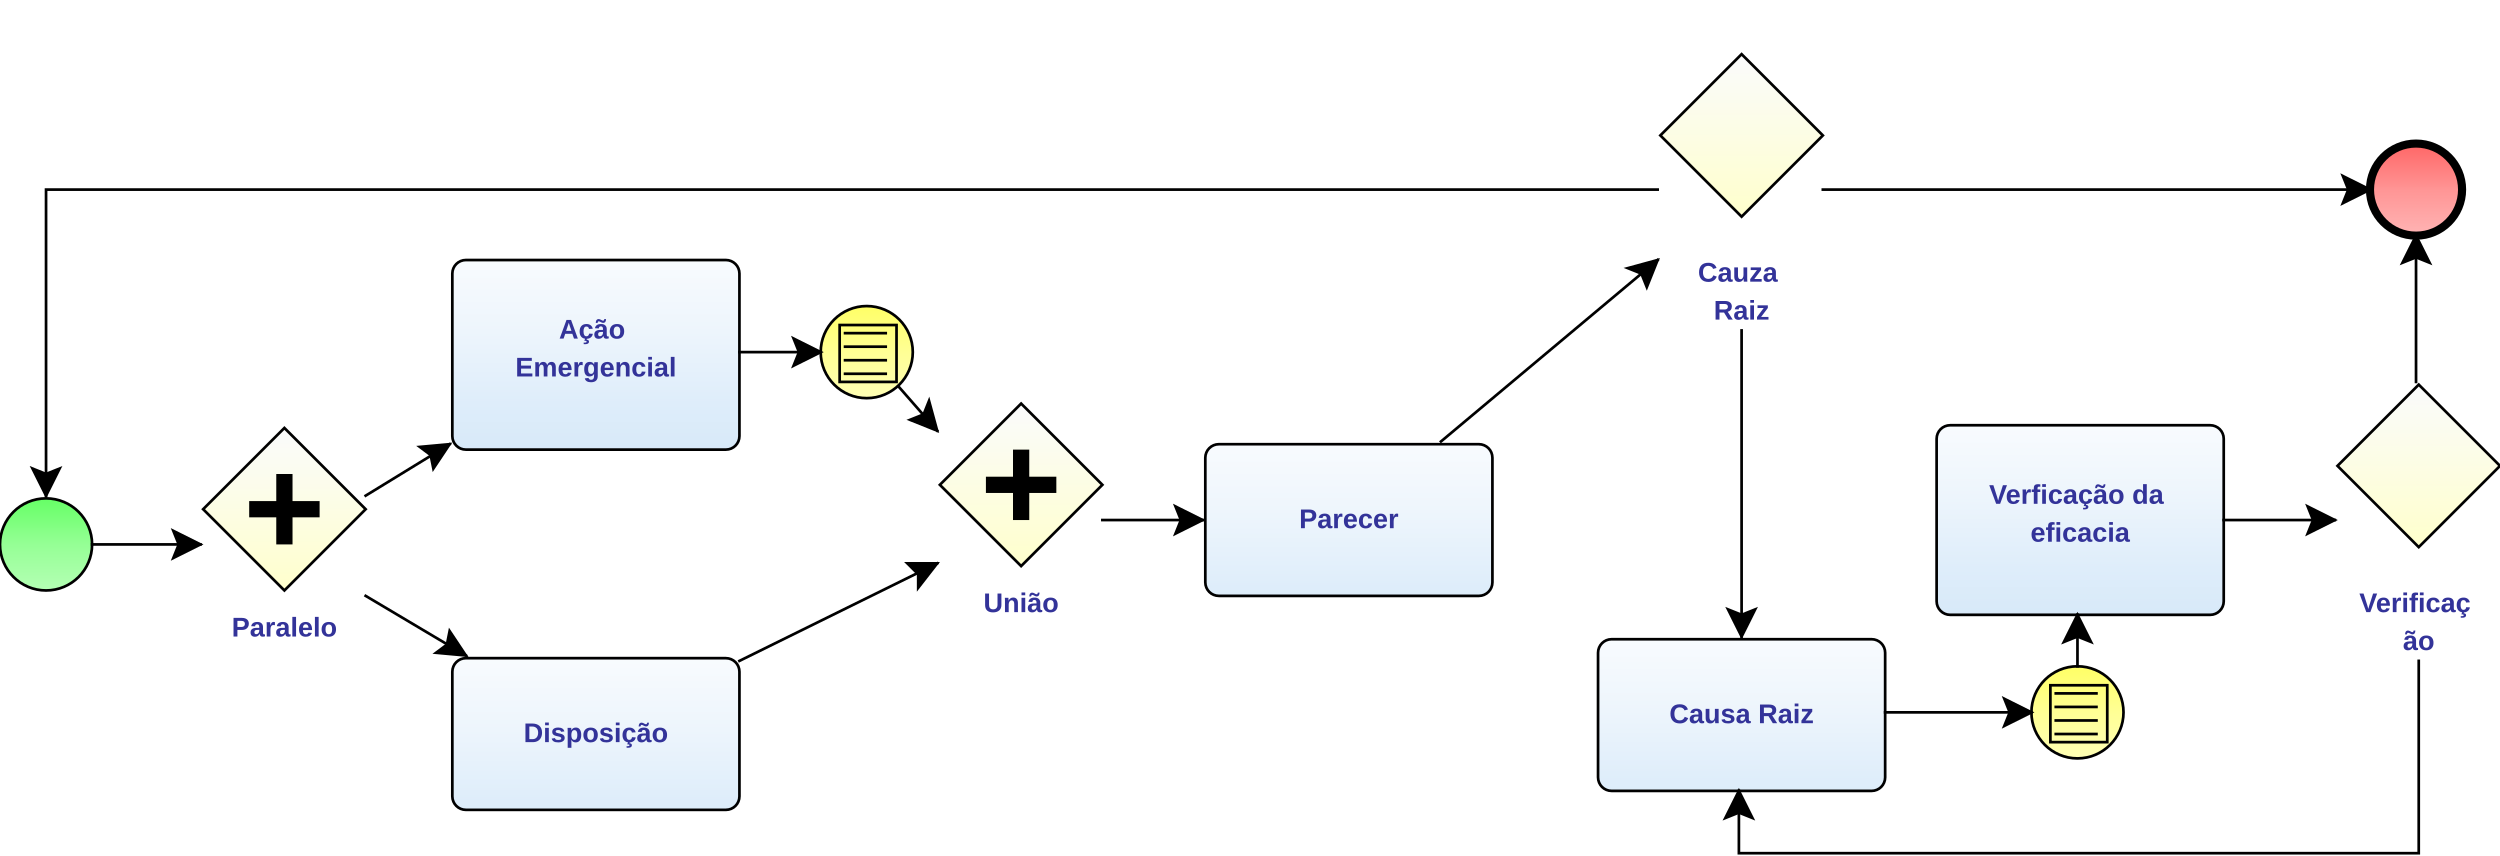
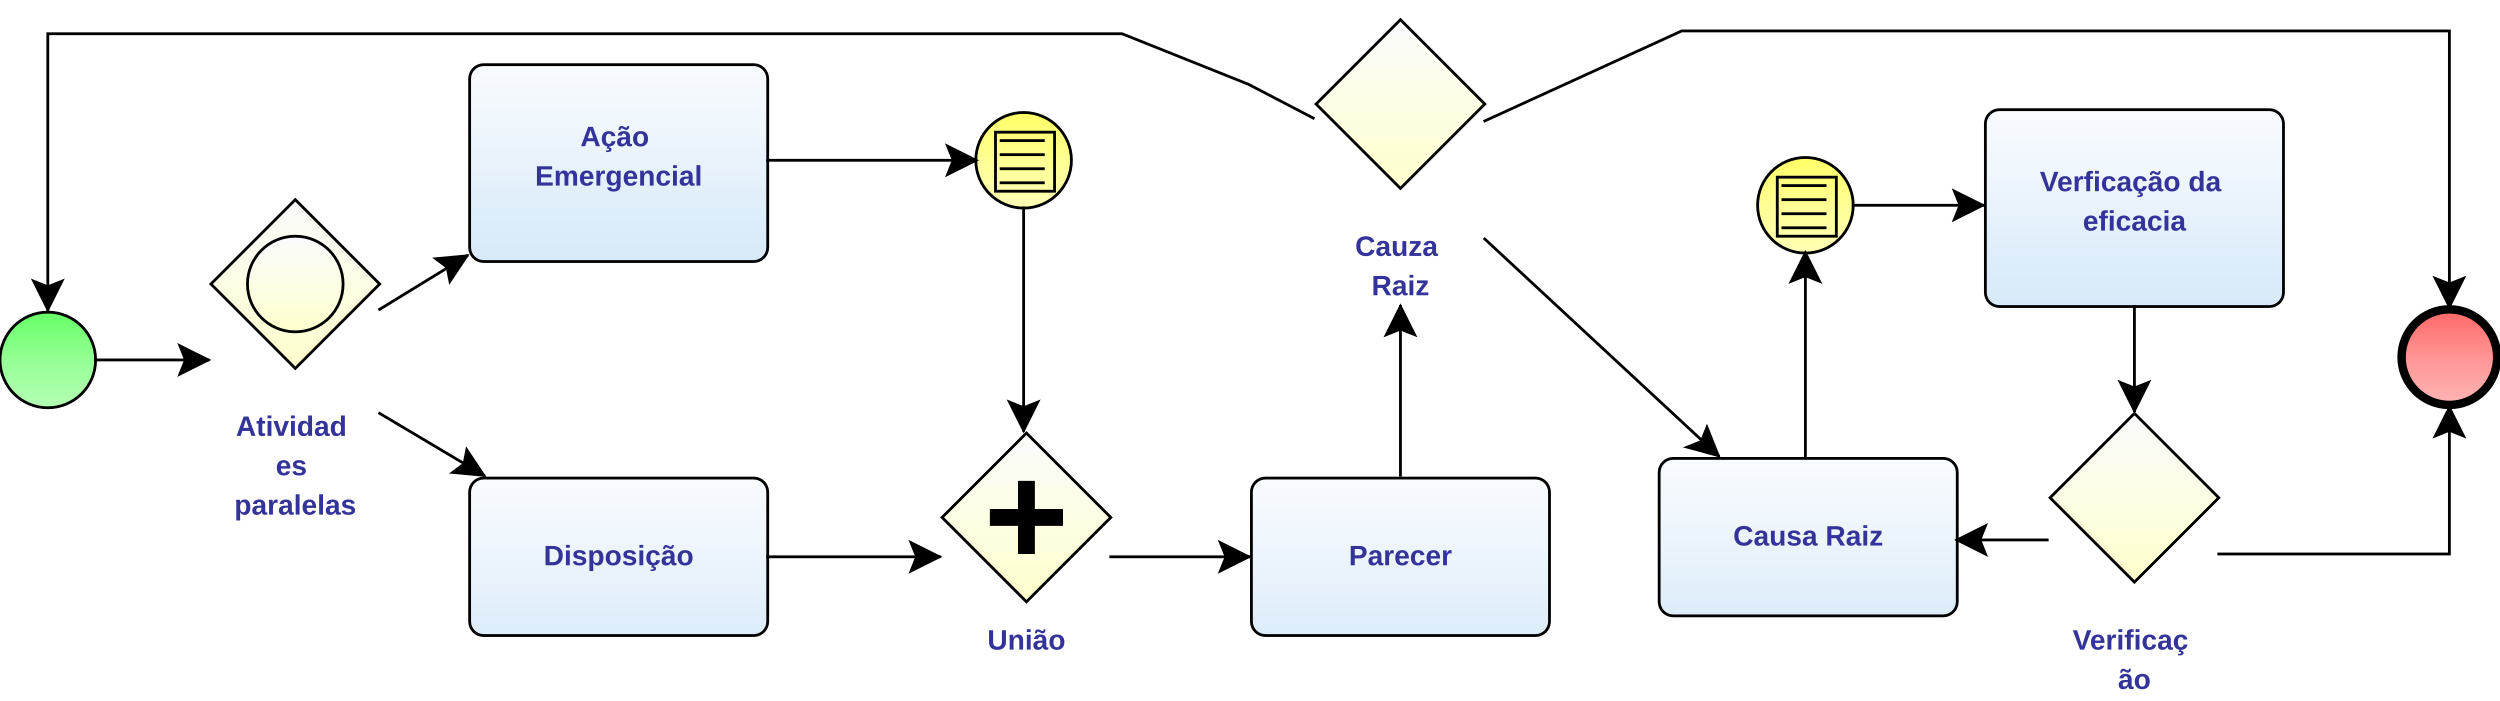
- <svg xmlns="http://www.w3.org/2000/svg" xmlns:xlink="http://www.w3.org/1999/xlink" style="stroke-dasharray:none; shape-rendering:auto; font-family:'Arial'; text-rendering:auto; fill-opacity:1; color-interpolation:auto; color-rendering:auto; font-size:12; fill:black; stroke:black; image-rendering:auto; stroke-miterlimit:10; stroke-linecap:square; stroke-linejoin:miter; font-style:normal; stroke-width:1; stroke-dashoffset:0; font-weight:normal; stroke-opacity:1;" contentScriptType="text/ecmascript" preserveAspectRatio="xMidYMid meet" zoomAndPan="magnify" version="1.0" contentStyleType="text/css" xml:xlink="http://www.w3.org/1999/xlink" width="923" height="316">
+ <svg xmlns="http://www.w3.org/2000/svg" xmlns:xlink="http://www.w3.org/1999/xlink" style="stroke-dasharray:none; shape-rendering:auto; font-family:'Arial'; text-rendering:auto; fill-opacity:1; color-interpolation:auto; color-rendering:auto; font-size:12; fill:black; stroke:black; image-rendering:auto; stroke-miterlimit:10; stroke-linecap:square; stroke-linejoin:miter; font-style:normal; stroke-width:1; stroke-dashoffset:0; font-weight:normal; stroke-opacity:1;" contentScriptType="text/ecmascript" preserveAspectRatio="xMidYMid meet" zoomAndPan="magnify" version="1.0" contentStyleType="text/css" xml:xlink="http://www.w3.org/1999/xlink" width="889" height="249">
  <g sequence="1">
-     <ellipse cx="17" cy="201" rx="17" ry="17" stroke-width="1" style="fill:url(#linearGradient66FF6696FF96B6FFB6_20072396);" stroke="336633" />
+     <ellipse cx="17" cy="128" rx="17" ry="17" stroke-width="1" style="fill:url(#linearGradient66FF6696FF96B6FFB6_24582591);" stroke="336633" />
  </g>
  <g sequence="4">
-     <rect x="167" y="243" width="106" height="56" ry="5" rx="5" style="fill:url(#linearGradientF8FBFEEDF5FCDEEDFAD4E7F8E2E5E9_32879322);" stroke="191970" />
+     <rect x="167" y="170" width="106" height="56" ry="5" rx="5" style="fill:url(#linearGradientF8FBFEEDF5FCDEEDFAD4E7F8E2E5E9_3079940);" stroke="191970" />
  </g>
  <g componentSequence="4">
-     <text x="220" y="260" text-anchor="middle" style="font-weight:bold;font-size:10px;stroke:none; fill:#333399">
+     <text x="220" y="187" text-anchor="middle" style="font-weight:bold;font-size:10px;stroke:none; fill:#333399">
      <tspan dy="14" x="220">Disposição</tspan>
    </text>
  </g>
  <g sequence="5">
-     <rect x="167" y="96" width="106" height="70" ry="5" rx="5" style="fill:url(#linearGradientF8FBFEEDF5FCDEEDFAD4E7F8E2E5E9_30026940);" stroke="191970" />
+     <rect x="167" y="23" width="106" height="70" ry="5" rx="5" style="fill:url(#linearGradientF8FBFEEDF5FCDEEDFAD4E7F8E2E5E9_18564033);" stroke="191970" />
  </g>
  <g componentSequence="5">
-     <text x="220" y="111" text-anchor="middle" style="font-weight:bold;font-size:10px;stroke:none; fill:#333399">
+     <text x="220" y="38" text-anchor="middle" style="font-weight:bold;font-size:10px;stroke:none; fill:#333399">
      <tspan dy="14" x="220">Ação</tspan>
      <tspan dy="14" x="220">Emergencial</tspan>
    </text>
  </g>
  <g sequence="6">
-     <rect x="445" y="164" width="106" height="56" ry="5" rx="5" style="fill:url(#linearGradientF8FBFEEDF5FCDEEDFAD4E7F8E2E5E9_13154529);" stroke="191970" />
+     <rect x="445" y="170" width="106" height="56" ry="5" rx="5" style="fill:url(#linearGradientF8FBFEEDF5FCDEEDFAD4E7F8E2E5E9_14643384);" stroke="191970" />
  </g>
  <g componentSequence="6">
-     <text x="498" y="181" text-anchor="middle" style="font-weight:bold;font-size:10px;stroke:none; fill:#333399">
+     <text x="498" y="187" text-anchor="middle" style="font-weight:bold;font-size:10px;stroke:none; fill:#333399">
      <tspan dy="14" x="498">Parecer</tspan>
    </text>
  </g>
  <g sequence="7">
-     <polygon points=" 347 179 377 149 407 179 377 209 347 179" style="fill:url(#linearGradientFAFBFCFFFFCC_17662355);" stroke="000000" />
-   </g>
-   <path style="fill:none; stroke-width:6; stroke:#000000;" d="M367.0 179.0 L387.0 179.0" />
-   <path style="fill:none; stroke-width:6; stroke:#000000;" d="M377.0 169.0 L377.0 189.0" />
+     <polygon points=" 335 184 365 154 395 184 365 214 335 184" style="fill:url(#linearGradientFAFBFCFFFFCC_26223421);" stroke="000000" />
+   </g>
+   <path style="fill:none; stroke-width:6; stroke:#000000;" d="M355.0 184.0 L375.0 184.0" />
+   <path style="fill:none; stroke-width:6; stroke:#000000;" d="M365.0 174.0 L365.0 194.0" />
  <g componentSequence="7">
-     <text x="377" y="212" text-anchor="middle" style="font-weight:bold;font-size:10px;stroke:none; fill:#333399">
-       <tspan dy="14" x="377">União</tspan>
-     </text>
-   </g>
-   <g sequence="10">
-     <ellipse cx="320" cy="130" rx="17" ry="17" stroke-width="1" style="fill:url(#linearGradientFFFF66FFFF96FFFFB6_18254730);" stroke="999900" />
-   </g>
-   <g sequence="10">
-     <rect x="310" y="120" width="21" height="21" ry="0" rx="0" style="stroke:#000000; fill:none" />
-   </g>
-   <g sequence="10">
-     <path style="fill:none; stroke-width:1; stroke:#000000;" d="M312.0 123.0 L327.0 123.0" />
-   </g>
-   <g sequence="10">
-     <path style="fill:none; stroke-width:1; stroke:#000000;" d="M312.0 128.0 L327.0 128.0" />
-   </g>
-   <g sequence="10">
-     <path style="fill:none; stroke-width:1; stroke:#000000;" d="M312.0 133.0 L327.0 133.0" />
-   </g>
-   <g sequence="10">
-     <path style="fill:none; stroke-width:1; stroke:#000000;" d="M312.0 138.0 L327.0 138.0" />
+     <text x="365" y="217" text-anchor="middle" style="font-weight:bold;font-size:10px;stroke:none; fill:#333399">
+       <tspan dy="14" x="365">União</tspan>
+     </text>
+   </g>
+   <g sequence="10">
+     <ellipse cx="364" cy="57" rx="17" ry="17" stroke-width="1" style="fill:url(#linearGradientFFFF66FFFF96FFFFB6_7509752);" stroke="999900" />
+   </g>
+   <g sequence="10">
+     <rect x="354" y="47" width="21" height="21" ry="0" rx="0" style="stroke:#000000; fill:none" />
+   </g>
+   <g sequence="10">
+     <path style="fill:none; stroke-width:1; stroke:#000000;" d="M356.0 50.0 L371.0 50.0" />
+   </g>
+   <g sequence="10">
+     <path style="fill:none; stroke-width:1; stroke:#000000;" d="M356.0 55.0 L371.0 55.0" />
+   </g>
+   <g sequence="10">
+     <path style="fill:none; stroke-width:1; stroke:#000000;" d="M356.0 60.0 L371.0 60.0" />
+   </g>
+   <g sequence="10">
+     <path style="fill:none; stroke-width:1; stroke:#000000;" d="M356.0 65.0 L371.0 65.0" />
  </g>
  <g sequence="15">
-     <rect x="590" y="236" width="106" height="56" ry="5" rx="5" style="fill:url(#linearGradientF8FBFEEDF5FCDEEDFAD4E7F8E2E5E9_20573272);" stroke="191970" />
+     <rect x="590" y="163" width="106" height="56" ry="5" rx="5" style="fill:url(#linearGradientF8FBFEEDF5FCDEEDFAD4E7F8E2E5E9_13225728);" stroke="191970" />
  </g>
  <g componentSequence="15">
-     <text x="643" y="253" text-anchor="middle" style="font-weight:bold;font-size:10px;stroke:none; fill:#333399">
+     <text x="643" y="180" text-anchor="middle" style="font-weight:bold;font-size:10px;stroke:none; fill:#333399">
      <tspan dy="14" x="643">Causa Raiz</tspan>
    </text>
  </g>
  <g sequence="16">
-     <ellipse cx="767" cy="263" rx="17" ry="17" stroke-width="1" style="fill:url(#linearGradientFFFF66FFFF96FFFFB6_15157166);" stroke="999900" />
-   </g>
-   <g sequence="16">
-     <rect x="757" y="253" width="21" height="21" ry="0" rx="0" style="stroke:#000000; fill:none" />
-   </g>
-   <g sequence="16">
-     <path style="fill:none; stroke-width:1; stroke:#000000;" d="M759.0 256.0 L774.0 256.0" />
-   </g>
-   <g sequence="16">
-     <path style="fill:none; stroke-width:1; stroke:#000000;" d="M759.0 261.0 L774.0 261.0" />
-   </g>
-   <g sequence="16">
-     <path style="fill:none; stroke-width:1; stroke:#000000;" d="M759.0 266.0 L774.0 266.0" />
-   </g>
-   <g sequence="16">
-     <path style="fill:none; stroke-width:1; stroke:#000000;" d="M759.0 271.0 L774.0 271.0" />
+     <ellipse cx="642" cy="73" rx="17" ry="17" stroke-width="1" style="fill:url(#linearGradientFFFF66FFFF96FFFFB6_31542609);" stroke="999900" />
+   </g>
+   <g sequence="16">
+     <rect x="632" y="63" width="21" height="21" ry="0" rx="0" style="stroke:#000000; fill:none" />
+   </g>
+   <g sequence="16">
+     <path style="fill:none; stroke-width:1; stroke:#000000;" d="M634.0 66.0 L649.0 66.0" />
+   </g>
+   <g sequence="16">
+     <path style="fill:none; stroke-width:1; stroke:#000000;" d="M634.0 71.0 L649.0 71.0" />
+   </g>
+   <g sequence="16">
+     <path style="fill:none; stroke-width:1; stroke:#000000;" d="M634.0 76.0 L649.0 76.0" />
+   </g>
+   <g sequence="16">
+     <path style="fill:none; stroke-width:1; stroke:#000000;" d="M634.0 81.0 L649.0 81.0" />
  </g>
  <g sequence="18">
-     <rect x="715" y="157" width="106" height="70" ry="5" rx="5" style="fill:url(#linearGradientF8FBFEEDF5FCDEEDFAD4E7F8E2E5E9_30888376);" stroke="191970" />
+     <rect x="706" y="39" width="106" height="70" ry="5" rx="5" style="fill:url(#linearGradientF8FBFEEDF5FCDEEDFAD4E7F8E2E5E9_20456015);" stroke="191970" />
  </g>
  <g componentSequence="18">
-     <text x="768" y="172" text-anchor="middle" style="font-weight:bold;font-size:10px;stroke:none; fill:#333399">
-       <tspan dy="14" x="768">Verficação da</tspan>
-       <tspan dy="14" x="768">eficacia</tspan>
+     <text x="759" y="54" text-anchor="middle" style="font-weight:bold;font-size:10px;stroke:none; fill:#333399">
+       <tspan dy="14" x="759">Verficação da</tspan>
+       <tspan dy="14" x="759">eficacia</tspan>
    </text>
  </g>
  <g sequence="19">
-     <ellipse cx="892" cy="70" rx="17" ry="17" stroke-width="3" style="fill:url(#linearGradientFF6666FF9696FFB6B6_837715);" stroke="993333" />
-   </g>
-   <g sequence="25">
-     <polygon points=" 75 188 105 158 135 188 105 218 75 188" style="fill:url(#linearGradientFAFBFCFFFFCC_4040102);" stroke="000000" />
-   </g>
-   <path style="fill:none; stroke-width:6; stroke:#000000;" d="M95.0 188.0 L115.0 188.0" />
-   <path style="fill:none; stroke-width:6; stroke:#000000;" d="M105.0 178.0 L105.0 198.0" />
-   <g componentSequence="25">
-     <text x="105" y="221" text-anchor="middle" style="font-weight:bold;font-size:10px;stroke:none; fill:#333399">
-       <tspan dy="14" x="105">Paralelo</tspan>
-     </text>
+     <ellipse cx="871" cy="127" rx="17" ry="17" stroke-width="3" style="fill:url(#linearGradientFF6666FF9696FFB6B6_28422150);" stroke="993333" />
  </g>
  <g sequence="29">
-     <polygon points=" 613 50 643 20 673 50 643 80 613 50" style="fill:url(#linearGradientFAFBFCFFFFCC_11100152);" stroke="000000" />
+     <polygon points=" 468 37 498 7 528 37 498 67 468 37" style="fill:url(#linearGradientFAFBFCFFFFCC_27575999);" stroke="000000" />
  </g>
  <g componentSequence="29">
-     <text x="643" y="90" text-anchor="middle" style="font-weight:bold;font-size:10px;stroke:none; fill:#333399">
-       <tspan dy="14" x="643">Cauza</tspan>
-       <tspan dy="14" x="643">Raiz</tspan>
+     <text x="498" y="77" text-anchor="middle" style="font-weight:bold;font-size:10px;stroke:none; fill:#333399">
+       <tspan dy="14" x="498">Cauza</tspan>
+       <tspan dy="14" x="498">Raiz</tspan>
    </text>
  </g>
  <g sequence="35">
-     <polygon points=" 863 172 893 142 923 172 893 202 863 172" style="fill:url(#linearGradientFAFBFCFFFFCC_17599172);" stroke="000000" />
+     <polygon points=" 729 177 759 147 789 177 759 207 729 177" style="fill:url(#linearGradientFAFBFCFFFFCC_14980319);" stroke="000000" />
  </g>
  <g componentSequence="35">
-     <text x="893" y="212" text-anchor="middle" style="font-weight:bold;font-size:10px;stroke:none; fill:#333399">
-       <tspan dy="14" x="893">Verificaç</tspan>
-       <tspan dy="14" x="893">ão</tspan>
+     <text x="759" y="217" text-anchor="middle" style="font-weight:bold;font-size:10px;stroke:none; fill:#333399">
+       <tspan dy="14" x="759">Verificaç</tspan>
+       <tspan dy="14" x="759">ão</tspan>
+     </text>
+   </g>
+   <g sequence="39">
+     <polygon points=" 75 101 105 71 135 101 105 131 75 101" style="fill:url(#linearGradientFAFBFCFFFFCC_57686);" stroke="000000" />
+   </g>
+   <ellipse cx="105" cy="101" rx="17" ry="17" stroke-width="1" style="fill:url(#linearGradientFAFBFCFFFFCC_16731280);" stroke="000000" />
+   <g componentSequence="39">
+     <text x="105" y="141" text-anchor="middle" style="font-weight:bold;font-size:10px;stroke:none; fill:#333399">
+       <tspan dy="14" x="105">Atividad</tspan>
+       <tspan dy="14" x="105">es</tspan>
+       <tspan dy="14" x="105">paralelas</tspan>
    </text>
  </g>
  <g componentSequence="11">
-     <text x="243" y="130" style="font-size:10px;font-weight:none;stroke:none; fill:#333399" text-anchor="left" />
+     <text x="265" y="57" style="font-size:10px;font-weight:none;stroke:none; fill:#333399" text-anchor="left" />
  </g>
  <g componentSequence="12">
-     <text x="296" y="154" style="font-size:10px;font-weight:none;stroke:none; fill:#333399" text-anchor="left" />
+     <text x="319" y="114" style="font-size:10px;font-weight:none;stroke:none; fill:#333399" text-anchor="left" />
  </g>
  <g componentSequence="13">
-     <text x="265" y="226" style="font-size:10px;font-weight:none;stroke:none; fill:#333399" text-anchor="left" />
+     <text x="259" y="198" style="font-size:10px;font-weight:none;stroke:none; fill:#333399" text-anchor="left" />
  </g>
  <g componentSequence="14">
-     <text x="381" y="192" style="font-size:10px;font-weight:none;stroke:none; fill:#333399" text-anchor="left" />
+     <text x="375" y="198" style="font-size:10px;font-weight:none;stroke:none; fill:#333399" text-anchor="left" />
  </g>
  <g componentSequence="21">
-     <text x="678" y="263" style="font-size:10px;font-weight:none;stroke:none; fill:#333399" text-anchor="left" />
+     <text x="597" y="127" style="font-size:10px;font-weight:none;stroke:none; fill:#333399" text-anchor="left" />
  </g>
  <g componentSequence="22">
-     <text x="722" y="236" style="font-size:10px;font-weight:none;stroke:none; fill:#333399" text-anchor="left" />
-   </g>
-   <g componentSequence="26">
-     <text x="10" y="201" style="font-size:10px;font-weight:none;stroke:none; fill:#333399" text-anchor="left" />
-   </g>
-   <g componentSequence="27">
-     <text x="106" y="174" style="font-size:10px;font-weight:none;stroke:none; fill:#333399" text-anchor="left" />
-   </g>
-   <g componentSequence="28">
-     <text x="109" y="231" style="font-size:10px;font-weight:none;stroke:none; fill:#333399" text-anchor="left" />
+     <text x="638" y="73" style="font-size:10px;font-weight:none;stroke:none; fill:#333399" text-anchor="left" />
  </g>
  <g componentSequence="31">
-     <text x="598" y="179" style="font-size:10px;font-weight:none;stroke:none; fill:#333399" text-anchor="left" />
+     <text x="525" y="124" style="font-size:10px;font-weight:none;stroke:none; fill:#333399" text-anchor="left" />
  </g>
  <g componentSequence="32">
-     <text x="213" y="70" style="font-size:10px;font-weight:none;stroke:none; fill:#333399" text-anchor="left" />
+     <text x="151" y="12" style="font-size:10px;font-weight:none;stroke:none; fill:#333399" text-anchor="left" />
  </g>
  <g componentSequence="33">
-     <text x="729" y="70" style="font-size:10px;font-weight:none;stroke:none; fill:#333399" text-anchor="left" />
+     <text x="700" y="11" style="font-size:10px;font-weight:none;stroke:none; fill:#333399" text-anchor="left" />
  </g>
  <g componentSequence="34">
-     <text x="527" y="130" style="font-size:10px;font-weight:none;stroke:none; fill:#333399" text-anchor="left" />
+     <text x="453" y="139" style="font-size:10px;font-weight:none;stroke:none; fill:#333399" text-anchor="left" />
  </g>
  <g componentSequence="36">
-     <text x="797" y="192" style="font-size:10px;font-weight:none;stroke:none; fill:#333399" text-anchor="left" />
+     <text x="714" y="128" style="font-size:10px;font-weight:none;stroke:none; fill:#333399" text-anchor="left" />
  </g>
  <g componentSequence="37">
-     <text x="847" y="115" style="font-size:10px;font-weight:none;stroke:none; fill:#333399" text-anchor="left" />
+     <text x="811" y="197" style="font-size:10px;font-weight:none;stroke:none; fill:#333399" text-anchor="left" />
  </g>
  <g componentSequence="38">
-     <text x="747" y="315" style="font-size:10px;font-weight:none;stroke:none; fill:#333399" text-anchor="left" />
-   </g>
-   <path style="fill:none; stroke:#000000;stroke-width:1" d="M34.0 201.0 L74.0 201.0" />
-   <polygon style="fill:#000000; stroke:#000000;" points=" 64 196 74 201 64 206 66 201" />
-   <path style="fill:none; stroke:#000000;stroke-width:1" d="M612.0 70.0 L293.0 70.0 L17.0 70.0 L17.0 183.0" />
-   <polygon style="fill:#000000; stroke:#000000;" points=" 22 173 17 183 12 173 17 175" />
-   <path style="fill:none; stroke:#000000;stroke-width:1" d="M273.0 244.0 L346.0 208.0" />
-   <polygon style="fill:#000000; stroke:#000000;" points=" 335 208 346 208 339 217 339 212" />
-   <path style="fill:none; stroke:#000000;stroke-width:1" d="M135.0 220.0 L172.0 242.0" />
-   <polygon style="fill:#000000; stroke:#000000;" points=" 166 233 172 242 161 241 165 238" />
-   <path style="fill:none; stroke:#000000;stroke-width:1" d="M273.0 130.0 L303.0 130.0" />
-   <polygon style="fill:#000000; stroke:#000000;" points=" 293 125 303 130 293 135 295 130" />
-   <path style="fill:none; stroke:#000000;stroke-width:1" d="M135.0 183.0 L166.0 164.0" />
-   <polygon style="fill:#000000; stroke:#000000;" points=" 155 165 166 164 160 173 159 168" />
-   <path style="fill:none; stroke:#000000;stroke-width:1" d="M532.0 163.0 L612.0 96.0" />
-   <polygon style="fill:#000000; stroke:#000000;" points=" 601 99 612 96 608 106 606 101" />
-   <path style="fill:none; stroke:#000000;stroke-width:1" d="M407.0 192.0 L444.0 192.0" />
-   <polygon style="fill:#000000; stroke:#000000;" points=" 434 187 444 192 434 197 436 192" />
-   <path style="fill:none; stroke:#000000;stroke-width:1" d="M332.0 143.0 L346.0 159.0" />
-   <polygon style="fill:#000000; stroke:#000000;" points=" 343 148 346 159 336 155 341 153" />
-   <path style="fill:none; stroke:#000000;stroke-width:1" d="M696.0 263.0 L750.0 263.0" />
-   <polygon style="fill:#000000; stroke:#000000;" points=" 740 258 750 263 740 268 742 263" />
-   <path style="fill:none; stroke:#000000;stroke-width:1" d="M643.0 122.0 L643.0 235.0" />
-   <polygon style="fill:#000000; stroke:#000000;" points=" 648 225 643 235 638 225 643 227" />
-   <path style="fill:none; stroke:#000000;stroke-width:1" d="M893.0 244.0 L893.0 315.0 L770.0 315.0 L642.0 315.0 L642.0 292.0" />
-   <polygon style="fill:#000000; stroke:#000000;" points=" 637 302 642 292 647 302 642 300" />
-   <path style="fill:none; stroke:#000000;stroke-width:1" d="M767.0 246.0 L767.0 227.0" />
-   <polygon style="fill:#000000; stroke:#000000;" points=" 762 237 767 227 772 237 767 235" />
-   <path style="fill:none; stroke:#000000;stroke-width:1" d="M821.0 192.0 L862.0 192.0" />
-   <polygon style="fill:#000000; stroke:#000000;" points=" 852 187 862 192 852 197 854 192" />
-   <path style="fill:none; stroke:#000000;stroke-width:1" d="M673.0 70.0 L875.0 70.0" />
-   <polygon style="fill:#000000; stroke:#000000;" points=" 865 65 875 70 865 75 867 70" />
-   <path style="fill:none; stroke:#000000;stroke-width:1" d="M892.0 141.0 L892.0 87.0" />
-   <polygon style="fill:#000000; stroke:#000000;" points=" 887 97 892 87 897 97 892 95" />
+     <text x="667" y="192" style="font-size:10px;font-weight:none;stroke:none; fill:#333399" text-anchor="left" />
+   </g>
+   <g componentSequence="40">
+     <text x="10" y="128" style="font-size:10px;font-weight:none;stroke:none; fill:#333399" text-anchor="left" />
+   </g>
+   <g componentSequence="41">
+     <text x="106" y="101" style="font-size:10px;font-weight:none;stroke:none; fill:#333399" text-anchor="left" />
+   </g>
+   <g componentSequence="42">
+     <text x="109" y="158" style="font-size:10px;font-weight:none;stroke:none; fill:#333399" text-anchor="left" />
+   </g>
+   <path style="fill:none; stroke:#000000;stroke-width:1" d="M467.0 42.0 L444.0 30.0 L399.0 12.0 L297.0 12.0 L17.0 12.0 L17.0 110.0" />
+   <polygon style="fill:#000000; stroke:#000000;" points=" 22 100 17 110 12 100 17 102" />
+   <path style="fill:none; stroke:#000000;stroke-width:1" d="M273.0 198.0 L334.0 198.0" />
+   <polygon style="fill:#000000; stroke:#000000;" points=" 324 193 334 198 324 203 326 198" />
+   <path style="fill:none; stroke:#000000;stroke-width:1" d="M273.0 57.0 L347.0 57.0" />
+   <polygon style="fill:#000000; stroke:#000000;" points=" 337 52 347 57 337 62 339 57" />
+   <path style="fill:none; stroke:#000000;stroke-width:1" d="M498.0 169.0 L498.0 109.0" />
+   <polygon style="fill:#000000; stroke:#000000;" points=" 493 119 498 109 503 119 498 117" />
+   <path style="fill:none; stroke:#000000;stroke-width:1" d="M395.0 198.0 L444.0 198.0" />
+   <polygon style="fill:#000000; stroke:#000000;" points=" 434 193 444 198 434 203 436 198" />
+   <path style="fill:none; stroke:#000000;stroke-width:1" d="M364.0 74.0 L364.0 153.0" />
+   <polygon style="fill:#000000; stroke:#000000;" points=" 369 143 364 153 359 143 364 145" />
+   <path style="fill:none; stroke:#000000;stroke-width:1" d="M642.0 162.0 L642.0 90.0" />
+   <polygon style="fill:#000000; stroke:#000000;" points=" 637 100 642 90 647 100 642 98" />
+   <path style="fill:none; stroke:#000000;stroke-width:1" d="M528.0 85.0 L611.0 162.0" />
+   <polygon style="fill:#000000; stroke:#000000;" points=" 607 152 611 162 600 159 605 157" />
+   <path style="fill:none; stroke:#000000;stroke-width:1" d="M728.0 192.0 L728.0 192.0 L717.0 192.0 L696.0 192.0" />
+   <polygon style="fill:#000000; stroke:#000000;" points=" 706 197 696 192 706 187 704 192" />
+   <path style="fill:none; stroke:#000000;stroke-width:1" d="M659.0 73.0 L705.0 73.0" />
+   <polygon style="fill:#000000; stroke:#000000;" points=" 695 68 705 73 695 78 697 73" />
+   <path style="fill:none; stroke:#000000;stroke-width:1" d="M759.0 109.0 L759.0 146.0" />
+   <polygon style="fill:#000000; stroke:#000000;" points=" 764 136 759 146 754 136 759 138" />
+   <path style="fill:none; stroke:#000000;stroke-width:1" d="M528.0 43.0 L598.0 11.0 L699.0 11.0 L871.0 11.0 L871.0 109.0" />
+   <polygon style="fill:#000000; stroke:#000000;" points=" 876 99 871 109 866 99 871 101" />
+   <path style="fill:none; stroke:#000000;stroke-width:1" d="M789.0 197.0 L871.0 197.0 L871.0 145.0" />
+   <polygon style="fill:#000000; stroke:#000000;" points=" 866 155 871 145 876 155 871 153" />
+   <path style="fill:none; stroke:#000000;stroke-width:1" d="M34.0 128.0 L74.0 128.0" />
+   <polygon style="fill:#000000; stroke:#000000;" points=" 64 123 74 128 64 133 66 128" />
+   <path style="fill:none; stroke:#000000;stroke-width:1" d="M135.0 110.0 L166.0 91.0" />
+   <polygon style="fill:#000000; stroke:#000000;" points=" 155 92 166 91 160 100 159 95" />
+   <path style="fill:none; stroke:#000000;stroke-width:1" d="M135.0 147.0 L172.0 169.0" />
+   <polygon style="fill:#000000; stroke:#000000;" points=" 166 160 172 169 161 168 165 165" />
  <defs>
-     <linearGradient xlink:href="#linearGradient66FF6696FF96B6FFB6" id="linearGradient66FF6696FF96B6FFB6_20072396" x1="0" y1="184.0" x2="0" y2="219.0" gradientUnits="userSpaceOnUse" xlink:type="simple" xlink:actuate="onLoad" xlink:show="other" />
+     <linearGradient xlink:href="#linearGradient66FF6696FF96B6FFB6" id="linearGradient66FF6696FF96B6FFB6_24582591" x1="0" y1="111.0" x2="0" y2="146.0" gradientUnits="userSpaceOnUse" xlink:type="simple" xlink:actuate="onLoad" xlink:show="other" />
    <linearGradient id="linearGradient66FF6696FF96B6FFB6">
      <stop style="stop-color:#66FF66;stop-opacity:1;" offset="0.0" id="stop66FF66" />
      <stop style="stop-color:#96FF96;stop-opacity:1;" offset="0.5" id="stop96FF96" />
      <stop style="stop-color:#B6FFB6;stop-opacity:1;" offset="1.0" id="stopB6FFB6" />
    </linearGradient>
-     <linearGradient xlink:href="#linearGradientF8FBFEEDF5FCDEEDFAD4E7F8E2E5E9" id="linearGradientF8FBFEEDF5FCDEEDFAD4E7F8E2E5E9_32879322" x1="0" y1="243.0" x2="0" y2="349.0" gradientUnits="userSpaceOnUse" xlink:type="simple" xlink:actuate="onLoad" xlink:show="other" />
+     <linearGradient xlink:href="#linearGradientF8FBFEEDF5FCDEEDFAD4E7F8E2E5E9" id="linearGradientF8FBFEEDF5FCDEEDFAD4E7F8E2E5E9_3079940" x1="0" y1="170.0" x2="0" y2="276.0" gradientUnits="userSpaceOnUse" xlink:type="simple" xlink:actuate="onLoad" xlink:show="other" />
    <linearGradient id="linearGradientF8FBFEEDF5FCDEEDFAD4E7F8E2E5E9">
      <stop style="stop-color:#F8FBFE;stop-opacity:1;" offset="0.0" id="stopF8FBFE" />
      <stop style="stop-color:#EDF5FC;stop-opacity:1;" offset="0.25" id="stopEDF5FC" />
      <stop style="stop-color:#DEEDFA;stop-opacity:1;" offset="0.5" id="stopDEEDFA" />
      <stop style="stop-color:#D4E7F8;stop-opacity:1;" offset="0.75" id="stopD4E7F8" />
      <stop style="stop-color:#E2E5E9;stop-opacity:1;" offset="1.0" id="stopE2E5E9" />
    </linearGradient>
-     <linearGradient xlink:href="#linearGradientF8FBFEEDF5FCDEEDFAD4E7F8E2E5E9" id="linearGradientF8FBFEEDF5FCDEEDFAD4E7F8E2E5E9_30026940" x1="0" y1="96.0" x2="0" y2="202.0" gradientUnits="userSpaceOnUse" xlink:type="simple" xlink:actuate="onLoad" xlink:show="other" />
-     <linearGradient xlink:href="#linearGradientF8FBFEEDF5FCDEEDFAD4E7F8E2E5E9" id="linearGradientF8FBFEEDF5FCDEEDFAD4E7F8E2E5E9_13154529" x1="0" y1="164.0" x2="0" y2="270.0" gradientUnits="userSpaceOnUse" xlink:type="simple" xlink:actuate="onLoad" xlink:show="other" />
-     <linearGradient xlink:href="#linearGradientFAFBFCFFFFCC" id="linearGradientFAFBFCFFFFCC_17662355" x1="0" y1="149.0" x2="0" y2="209.0" gradientUnits="userSpaceOnUse" xlink:type="simple" xlink:actuate="onLoad" xlink:show="other" />
+     <linearGradient xlink:href="#linearGradientF8FBFEEDF5FCDEEDFAD4E7F8E2E5E9" id="linearGradientF8FBFEEDF5FCDEEDFAD4E7F8E2E5E9_18564033" x1="0" y1="23.0" x2="0" y2="129.0" gradientUnits="userSpaceOnUse" xlink:type="simple" xlink:actuate="onLoad" xlink:show="other" />
+     <linearGradient xlink:href="#linearGradientF8FBFEEDF5FCDEEDFAD4E7F8E2E5E9" id="linearGradientF8FBFEEDF5FCDEEDFAD4E7F8E2E5E9_14643384" x1="0" y1="170.0" x2="0" y2="276.0" gradientUnits="userSpaceOnUse" xlink:type="simple" xlink:actuate="onLoad" xlink:show="other" />
+     <linearGradient xlink:href="#linearGradientFAFBFCFFFFCC" id="linearGradientFAFBFCFFFFCC_26223421" x1="0" y1="154.0" x2="0" y2="214.0" gradientUnits="userSpaceOnUse" xlink:type="simple" xlink:actuate="onLoad" xlink:show="other" />
    <linearGradient id="linearGradientFAFBFCFFFFCC">
      <stop style="stop-color:#FAFBFC;stop-opacity:1;" offset="0.0" id="stopFAFBFC" />
      <stop style="stop-color:#FFFFCC;stop-opacity:1;" offset="1.0" id="stopFFFFCC" />
    </linearGradient>
-     <linearGradient xlink:href="#linearGradientFFFF66FFFF96FFFFB6" id="linearGradientFFFF66FFFF96FFFFB6_18254730" x1="0" y1="113.0" x2="0" y2="148.0" gradientUnits="userSpaceOnUse" xlink:type="simple" xlink:actuate="onLoad" xlink:show="other" />
+     <linearGradient xlink:href="#linearGradientFFFF66FFFF96FFFFB6" id="linearGradientFFFF66FFFF96FFFFB6_7509752" x1="0" y1="40.0" x2="0" y2="75.0" gradientUnits="userSpaceOnUse" xlink:type="simple" xlink:actuate="onLoad" xlink:show="other" />
    <linearGradient id="linearGradientFFFF66FFFF96FFFFB6">
      <stop style="stop-color:#FFFF66;stop-opacity:1;" offset="0.0" id="stopFFFF66" />
      <stop style="stop-color:#FFFF96;stop-opacity:1;" offset="0.5" id="stopFFFF96" />
      <stop style="stop-color:#FFFFB6;stop-opacity:1;" offset="1.0" id="stopFFFFB6" />
    </linearGradient>
-     <linearGradient xlink:href="#linearGradientF8FBFEEDF5FCDEEDFAD4E7F8E2E5E9" id="linearGradientF8FBFEEDF5FCDEEDFAD4E7F8E2E5E9_20573272" x1="0" y1="236.0" x2="0" y2="342.0" gradientUnits="userSpaceOnUse" xlink:type="simple" xlink:actuate="onLoad" xlink:show="other" />
-     <linearGradient xlink:href="#linearGradientFFFF66FFFF96FFFFB6" id="linearGradientFFFF66FFFF96FFFFB6_15157166" x1="0" y1="246.0" x2="0" y2="281.0" gradientUnits="userSpaceOnUse" xlink:type="simple" xlink:actuate="onLoad" xlink:show="other" />
-     <linearGradient xlink:href="#linearGradientF8FBFEEDF5FCDEEDFAD4E7F8E2E5E9" id="linearGradientF8FBFEEDF5FCDEEDFAD4E7F8E2E5E9_30888376" x1="0" y1="157.0" x2="0" y2="263.0" gradientUnits="userSpaceOnUse" xlink:type="simple" xlink:actuate="onLoad" xlink:show="other" />
-     <linearGradient xlink:href="#linearGradientFF6666FF9696FFB6B6" id="linearGradientFF6666FF9696FFB6B6_837715" x1="0" y1="53.0" x2="0" y2="88.0" gradientUnits="userSpaceOnUse" xlink:type="simple" xlink:actuate="onLoad" xlink:show="other" />
+     <linearGradient xlink:href="#linearGradientF8FBFEEDF5FCDEEDFAD4E7F8E2E5E9" id="linearGradientF8FBFEEDF5FCDEEDFAD4E7F8E2E5E9_13225728" x1="0" y1="163.0" x2="0" y2="269.0" gradientUnits="userSpaceOnUse" xlink:type="simple" xlink:actuate="onLoad" xlink:show="other" />
+     <linearGradient xlink:href="#linearGradientFFFF66FFFF96FFFFB6" id="linearGradientFFFF66FFFF96FFFFB6_31542609" x1="0" y1="56.0" x2="0" y2="91.0" gradientUnits="userSpaceOnUse" xlink:type="simple" xlink:actuate="onLoad" xlink:show="other" />
+     <linearGradient xlink:href="#linearGradientF8FBFEEDF5FCDEEDFAD4E7F8E2E5E9" id="linearGradientF8FBFEEDF5FCDEEDFAD4E7F8E2E5E9_20456015" x1="0" y1="39.0" x2="0" y2="145.0" gradientUnits="userSpaceOnUse" xlink:type="simple" xlink:actuate="onLoad" xlink:show="other" />
+     <linearGradient xlink:href="#linearGradientFF6666FF9696FFB6B6" id="linearGradientFF6666FF9696FFB6B6_28422150" x1="0" y1="110.0" x2="0" y2="145.0" gradientUnits="userSpaceOnUse" xlink:type="simple" xlink:actuate="onLoad" xlink:show="other" />
    <linearGradient id="linearGradientFF6666FF9696FFB6B6">
      <stop style="stop-color:#FF6666;stop-opacity:1;" offset="0.0" id="stopFF6666" />
      <stop style="stop-color:#FF9696;stop-opacity:1;" offset="0.5" id="stopFF9696" />
      <stop style="stop-color:#FFB6B6;stop-opacity:1;" offset="1.0" id="stopFFB6B6" />
    </linearGradient>
-     <linearGradient xlink:href="#linearGradientFAFBFCFFFFCC" id="linearGradientFAFBFCFFFFCC_4040102" x1="0" y1="158.0" x2="0" y2="218.0" gradientUnits="userSpaceOnUse" xlink:type="simple" xlink:actuate="onLoad" xlink:show="other" />
-     <linearGradient xlink:href="#linearGradientFAFBFCFFFFCC" id="linearGradientFAFBFCFFFFCC_11100152" x1="0" y1="20.0" x2="0" y2="80.0" gradientUnits="userSpaceOnUse" xlink:type="simple" xlink:actuate="onLoad" xlink:show="other" />
-     <linearGradient xlink:href="#linearGradientFAFBFCFFFFCC" id="linearGradientFAFBFCFFFFCC_17599172" x1="0" y1="142.0" x2="0" y2="202.0" gradientUnits="userSpaceOnUse" xlink:type="simple" xlink:actuate="onLoad" xlink:show="other" />
+     <linearGradient xlink:href="#linearGradientFAFBFCFFFFCC" id="linearGradientFAFBFCFFFFCC_27575999" x1="0" y1="7.0" x2="0" y2="67.0" gradientUnits="userSpaceOnUse" xlink:type="simple" xlink:actuate="onLoad" xlink:show="other" />
+     <linearGradient xlink:href="#linearGradientFAFBFCFFFFCC" id="linearGradientFAFBFCFFFFCC_14980319" x1="0" y1="147.0" x2="0" y2="207.0" gradientUnits="userSpaceOnUse" xlink:type="simple" xlink:actuate="onLoad" xlink:show="other" />
+     <linearGradient xlink:href="#linearGradientFAFBFCFFFFCC" id="linearGradientFAFBFCFFFFCC_57686" x1="0" y1="71.0" x2="0" y2="131.0" gradientUnits="userSpaceOnUse" xlink:type="simple" xlink:actuate="onLoad" xlink:show="other" />
+     <linearGradient xlink:href="#linearGradientFAFBFCFFFFCC" id="linearGradientFAFBFCFFFFCC_16731280" x1="0" y1="84.0" x2="0" y2="119.0" gradientUnits="userSpaceOnUse" xlink:type="simple" xlink:actuate="onLoad" xlink:show="other" />
  </defs>
</svg>
